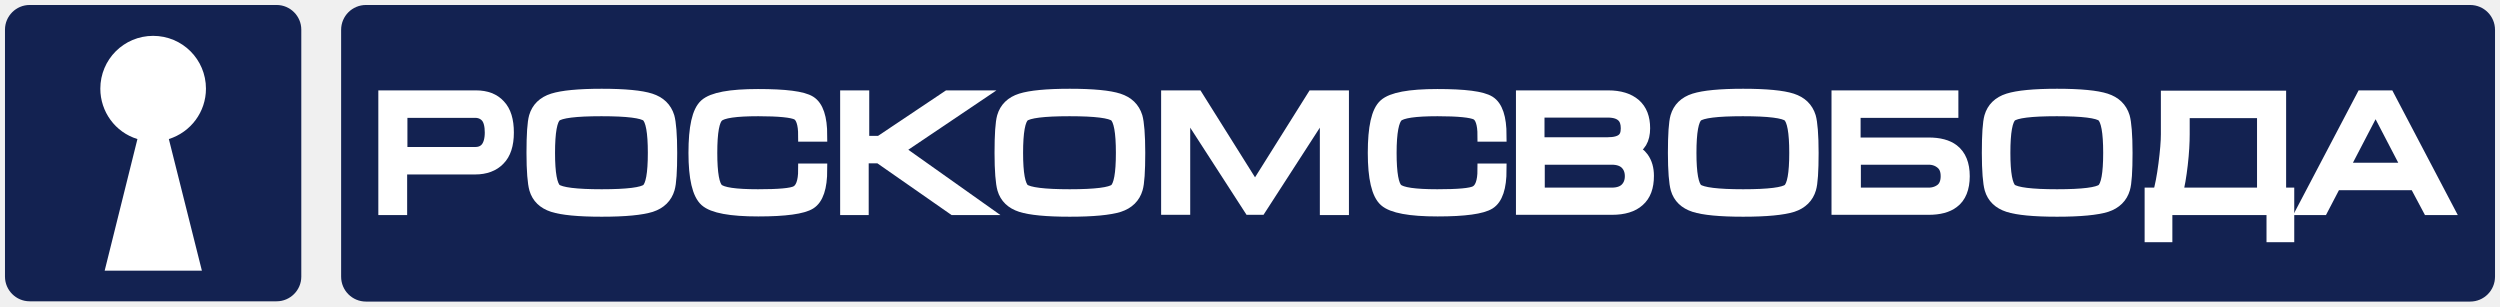
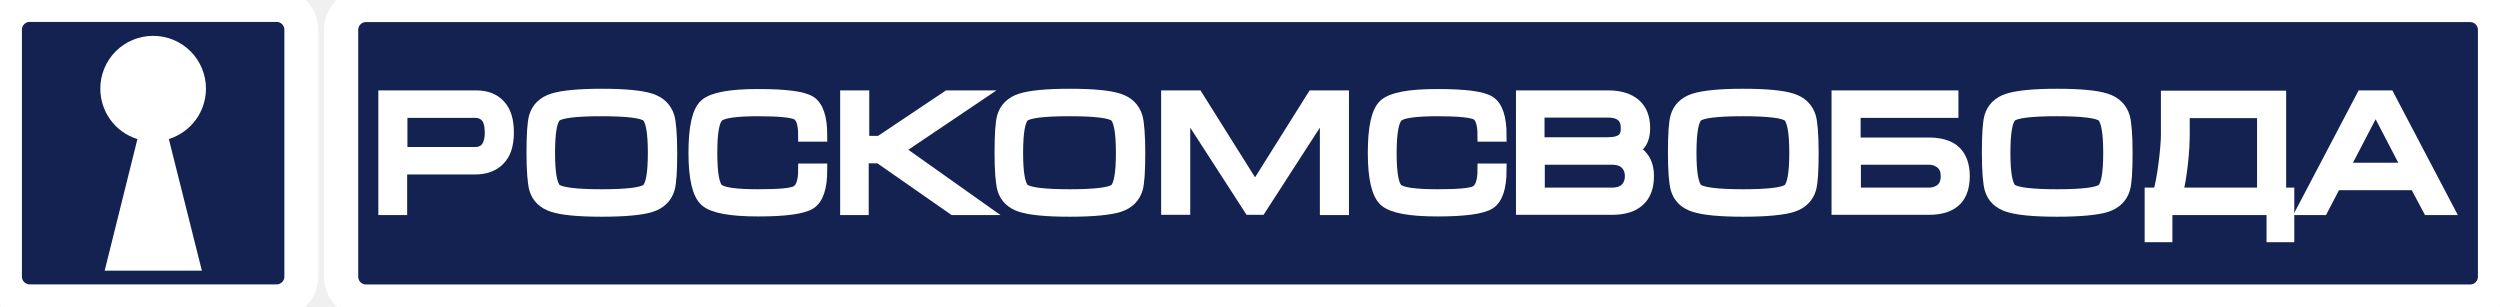
- <svg xmlns="http://www.w3.org/2000/svg" height="61.556" width="502" xml:space="preserve" viewBox="0 0 502 61.556" y="0px" x="0px" id="Слой_1" version="1.1">
-   <defs id="defs71" />
-   <style id="style2" type="text/css">
- 	.st0{fill:#132251;stroke:#FFFFFF;stroke-width:6.8;stroke-miterlimit:10;}
- 	.st1{fill:#132251;stroke:#FFFFFF;stroke-width:6.87;stroke-miterlimit:10;}
- 	.st2{enable-background:new    ;}
- 	.st3{fill:#FFFFFF;}
- 	.st4{fill:none;stroke:#FFFFFF;stroke-width:4.54;stroke-miterlimit:10;}
- </style>
-   <path style="fill:#132251;stroke:none;stroke-width:3.698;stroke-miterlimit:10" id="path6" d="m 5.949,1 h 49.603 c 2.719,0 4.949,2.23 4.949,4.949 v 0 49.603 c 0,2.719 -2.23,4.949 -4.949,4.949 v 0 H 5.949 C 3.23,60.502 1,58.272 1,55.552 v 0 V 5.949 C 1,3.23 3.23,1 5.949,1 Z" class="st0" />
-   <path style="fill:#132251;stroke:none;stroke-width:3.737;stroke-miterlimit:10" id="path8" d="M 73.501,1 H 495.996 C 498.77,1 501,3.23 501,6.004 v 49.549 c 0,2.774 -2.23,5.004 -5.004,5.004 H 73.501 c -2.774,0 -5.004,-2.23 -5.004,-5.004 V 6.004 C 68.497,3.23 70.727,1 73.501,1 Z" class="st1" />
-   <g style="enable-background:new" transform="matrix(0.5438921,0,0,0.5438921,-1.937017,-1.937017)" id="g36" class="st2">
-     <path style="fill:#ffffff" id="path10" d="M 145.5,80.7 V 39.2 h 33.8 c 3.7,0 6.6,1.1 8.6,3.3 2.1,2.2 3.1,5.5 3.1,10 0,4.5 -1.1,7.8 -3.2,9.9 -2.1,2.2 -5.1,3.3 -8.8,3.3 h -27.4 v 15 z m 6.2,-20.6 H 179 c 1.8,0 3.2,-0.6 4.2,-1.8 1,-1.2 1.6,-3.2 1.6,-5.8 0,-2.6 -0.5,-4.6 -1.5,-5.8 -1,-1.2 -2.5,-1.9 -4.3,-1.9 h -27.3 z" class="st3" />
-     <path style="fill:#ffffff" id="path12" d="m 225.7,81.3 c -8.6,0 -14.6,-0.6 -18,-1.7 -3.4,-1.1 -5.6,-3.2 -6.5,-6.3 -0.6,-2.1 -1,-6.6 -1,-13.3 0,-6.8 0.3,-11.2 0.9,-13.3 0.9,-3.1 3.1,-5.3 6.6,-6.4 3.5,-1.1 9.5,-1.7 18,-1.7 8.6,0 14.6,0.6 18,1.7 3.4,1.1 5.6,3.2 6.6,6.4 0.6,2.1 1,6.6 1,13.3 0,6.8 -0.3,11.2 -0.9,13.2 -0.9,3.1 -3.1,5.3 -6.5,6.4 -3.5,1.1 -9.5,1.7 -18.2,1.7 z m 0,-5.6 c 9.5,0 15.1,-0.7 16.8,-2.1 1.7,-1.4 2.5,-5.9 2.5,-13.6 0,-7.7 -0.8,-12.2 -2.5,-13.7 -1.7,-1.4 -7.3,-2.1 -16.9,-2.1 -9.6,0 -15.2,0.7 -16.9,2.1 -1.7,1.4 -2.5,6 -2.5,13.7 0,7.6 0.8,12.1 2.5,13.6 1.9,1.4 7.5,2.1 17,2.1 z" class="st3" />
-     <path style="fill:#ffffff" id="path14" d="m 266.1,60 c 0,7.6 0.8,12.1 2.4,13.5 1.6,1.5 6.6,2.2 14.9,2.2 7.7,0 12.4,-0.4 14.1,-1.3 2,-1 3,-3.7 3,-8.2 h 6.2 c 0,6.6 -1.4,10.7 -4.1,12.4 -2.7,1.7 -9.1,2.6 -19.1,2.6 -10.2,0 -16.7,-1.2 -19.4,-3.6 -2.7,-2.4 -4.1,-8.3 -4.1,-17.6 0,-9.4 1.3,-15.3 4,-17.7 2.7,-2.4 9.1,-3.6 19.4,-3.6 10.1,0 16.5,0.8 19.2,2.5 2.7,1.7 4.1,5.8 4.1,12.4 h -6.2 c 0,-4.4 -0.9,-7.1 -2.7,-8 -1.8,-0.9 -6.6,-1.4 -14.3,-1.4 -8.3,0 -13.3,0.7 -14.9,2.2 -1.7,1.4 -2.5,5.9 -2.5,13.6 z" class="st3" />
-     <path style="fill:#ffffff" id="path16" d="M 316,80.7 V 39.2 h 6.2 V 56 h 6.2 L 353.5,39.2 H 364 l -29.1,19.6 30.9,21.9 H 355.6 L 328.2,61.6 H 322 v 19.1 z" class="st3" />
-     <path style="fill:#ffffff" id="path18" d="m 398.5,81.3 c -8.6,0 -14.6,-0.6 -18,-1.7 -3.4,-1.1 -5.6,-3.2 -6.5,-6.3 -0.6,-2.1 -1,-6.6 -1,-13.3 0,-6.8 0.3,-11.2 0.9,-13.3 0.9,-3.1 3.1,-5.3 6.6,-6.4 3.5,-1.1 9.5,-1.7 18,-1.7 8.6,0 14.6,0.6 18,1.7 3.4,1.1 5.6,3.2 6.6,6.4 0.6,2.1 1,6.6 1,13.3 0,6.8 -0.3,11.2 -0.9,13.2 -0.9,3.1 -3.1,5.3 -6.5,6.4 -3.5,1.1 -9.6,1.7 -18.2,1.7 z m 0,-5.6 c 9.5,0 15.1,-0.7 16.8,-2.1 1.7,-1.4 2.5,-5.9 2.5,-13.6 0,-7.7 -0.8,-12.2 -2.5,-13.7 -1.7,-1.4 -7.3,-2.1 -16.9,-2.1 -9.6,0 -15.2,0.7 -16.9,2.1 -1.7,1.4 -2.5,6 -2.5,13.7 0,7.6 0.8,12.1 2.5,13.6 1.9,1.4 7.5,2.1 17,2.1 z" class="st3" />
-     <path style="fill:#ffffff" id="path20" d="m 445.5,39.2 21.4,34.1 21.4,-34.1 h 11 v 41.5 h -6.2 v -36 H 492 L 468.8,80.6 H 465 L 441.8,44.7 h -1.1 v 35.9 h -6.2 V 39.2 Z" class="st3" />
-     <path style="fill:#ffffff" id="path22" d="m 516.9,60 c 0,7.6 0.8,12.1 2.4,13.5 1.6,1.5 6.6,2.2 14.9,2.2 7.7,0 12.4,-0.4 14.1,-1.3 2,-1 3,-3.7 3,-8.2 h 6.2 c 0,6.6 -1.4,10.7 -4.1,12.4 -2.7,1.7 -9.1,2.6 -19.1,2.6 -10.2,0 -16.7,-1.2 -19.4,-3.6 -2.7,-2.4 -4.1,-8.3 -4.1,-17.6 0,-9.4 1.3,-15.3 4,-17.7 2.7,-2.4 9.1,-3.6 19.4,-3.6 10.1,0 16.5,0.8 19.2,2.5 2.7,1.7 4.1,5.8 4.1,12.4 h -6.2 c 0,-4.4 -0.9,-7.1 -2.7,-8 -1.8,-0.9 -6.6,-1.4 -14.3,-1.4 -8.3,0 -13.3,0.7 -14.9,2.2 -1.6,1.5 -2.5,5.9 -2.5,13.6 z" class="st3" />
-     <path style="fill:#ffffff" id="path24" d="m 611.9,68.5 c 0,4.1 -1.1,7.1 -3.4,9.1 -2.2,2 -5.5,3 -9.8,3 H 565.5 V 39.2 h 31.8 c 4.2,0 7.5,1 9.8,3 2.3,2 3.4,4.9 3.4,8.7 0,4.2 -1.6,6.8 -4.7,8 1.8,0.6 3.2,1.6 4.2,3 1.3,1.8 1.9,4 1.9,6.6 z m -7.7,-17.6 c 0,-1.9 -0.5,-3.4 -1.5,-4.4 -1.2,-1.2 -3,-1.8 -5.6,-1.8 h -25.6 v 11.8 h 25.6 c 2.6,0 4.4,-0.5 5.5,-1.4 1.1,-0.9 1.6,-2.2 1.6,-4.2 z m -32.6,11.2 v 13 h 27 c 2.3,0 4.1,-0.6 5.3,-1.8 1.2,-1.2 1.8,-2.8 1.8,-4.7 0,-1.9 -0.6,-3.5 -1.8,-4.7 -1.2,-1.2 -3,-1.8 -5.3,-1.8 z" class="st3" />
-     <path style="fill:#ffffff" id="path26" d="m 647.1,81.3 c -8.6,0 -14.6,-0.6 -18,-1.7 -3.4,-1.1 -5.6,-3.2 -6.5,-6.3 -0.6,-2.1 -1,-6.6 -1,-13.3 0,-6.8 0.3,-11.2 0.9,-13.3 0.9,-3.1 3.1,-5.3 6.6,-6.4 3.5,-1.1 9.5,-1.7 18,-1.7 8.6,0 14.6,0.6 18,1.7 3.4,1.1 5.6,3.2 6.6,6.4 0.6,2.1 1,6.6 1,13.3 0,6.8 -0.3,11.2 -0.9,13.2 -0.9,3.1 -3.1,5.3 -6.5,6.4 -3.5,1.1 -9.6,1.7 -18.2,1.7 z m 0,-5.6 c 9.5,0 15.1,-0.7 16.8,-2.1 1.7,-1.4 2.5,-5.9 2.5,-13.6 0,-7.7 -0.8,-12.2 -2.5,-13.7 -1.7,-1.4 -7.3,-2.1 -16.9,-2.1 -9.6,0 -15.2,0.7 -16.9,2.1 -1.7,1.4 -2.5,6 -2.5,13.7 0,7.6 0.8,12.1 2.5,13.6 1.9,1.4 7.5,2.1 17,2.1 z" class="st3" />
-     <path style="fill:#ffffff" id="path28" d="m 682,39.2 h 42.3 v 5.6 h -36.1 v 11.8 h 27.4 c 3.9,0 6.9,0.8 9,2.4 2.6,2 3.9,5.2 3.9,9.6 0,4.4 -1.3,7.7 -3.9,9.6 -2.1,1.6 -5.1,2.4 -9,2.4 H 682 Z m 40.3,29.4 c 0,-2.1 -0.6,-3.7 -1.9,-4.8 -1.3,-1.1 -2.9,-1.7 -4.8,-1.7 h -27.3 v 13 h 27.3 c 1.9,0 3.6,-0.6 4.9,-1.7 1.2,-1.1 1.8,-2.7 1.8,-4.8 z" class="st3" />
-     <path style="fill:#ffffff" id="path30" d="m 763,81.3 c -8.6,0 -14.6,-0.6 -18,-1.7 -3.4,-1.1 -5.6,-3.2 -6.5,-6.3 -0.6,-2.1 -1,-6.6 -1,-13.3 0,-6.8 0.3,-11.2 0.9,-13.3 0.9,-3.1 3.1,-5.3 6.6,-6.4 3.5,-1.1 9.5,-1.7 18,-1.7 8.6,0 14.6,0.6 18,1.7 3.4,1.1 5.6,3.2 6.6,6.4 0.6,2.1 1,6.6 1,13.3 0,6.8 -0.3,11.2 -0.9,13.2 -0.9,3.1 -3.1,5.3 -6.5,6.4 -3.5,1.1 -9.6,1.7 -18.2,1.7 z m 0,-5.6 c 9.5,0 15.1,-0.7 16.8,-2.1 1.7,-1.4 2.5,-5.9 2.5,-13.6 0,-7.7 -0.8,-12.2 -2.5,-13.7 -1.7,-1.4 -7.3,-2.1 -16.9,-2.1 -9.6,0 -15.2,0.7 -16.9,2.1 -1.7,1.4 -2.5,6 -2.5,13.7 0,7.6 0.8,12.1 2.5,13.6 1.9,1.4 7.5,2.1 17,2.1 z" class="st3" />
-     <path style="fill:#ffffff" id="path32" d="M 803.6,53.1 V 39.3 h 41.7 v 35.8 h 3 v 15.6 h -5.7 v -10 h -39.3 v 10 h -5.7 V 75.1 h 3 c 0.8,-2.7 1.5,-6.3 2.1,-11 0.6,-4.7 0.9,-8.3 0.9,-11 z m 35.5,-8.2 h -29.4 v 8.2 c 0,3.1 -0.2,6.9 -0.7,11.2 -0.5,4.3 -1.1,7.9 -1.9,10.8 h 32 z" class="st3" />
-     <path style="fill:#ffffff" id="path34" d="m 885.4,39.2 21.8,41.5 h -7 l -4.9,-9.2 h -29.6 l -4.8,9.2 h -7 l 21.8,-41.5 z m 7.3,26.7 -11.3,-21.7 h -1.6 l -11.3,21.7 z" class="st3" />
+ <svg xmlns="http://www.w3.org/2000/svg" height="61.556" width="502" viewBox="0 0 502 61.556" id="Слой_1">
+   <style id="style2">.st0,.st1{fill:#132251;stroke:#fff;stroke-width:6.8;stroke-miterlimit:10}.st1{stroke-width:6.87}.st2{enable-background:new}.st3{fill:#fff}.st4{fill:none;stroke:#fff;stroke-width:4.54;stroke-miterlimit:10}</style>
+   <path id="path6" d="M5.95 1h49.602c2.72 0 4.95 2.23 4.95 4.95v49.602c0 2.72-2.23 4.95-4.95 4.95H5.95C3.23 60.502 1 58.272 1 55.552V5.95C1 3.23 3.23 1 5.95 1z" class="st0" fill="#132251" stroke-width="3.698" stroke-miterlimit="10" />
+   <path id="path8" d="M73.5 1h422.496A4.99 4.99 0 0 1 501 6.004v49.548a4.99 4.99 0 0 1-5.004 5.004H73.501a4.99 4.99 0 0 1-5.004-5.004V6.004A4.99 4.99 0 0 1 73.501 1z" class="st1" fill="#132251" stroke-width="3.737" stroke-miterlimit="10" />
+   <g transform="matrix(.5439 0 0 .5439 -1.937 -1.937)" id="g36" class="st2">
+     <path id="path10" d="M145.5 80.7V39.2h33.8c3.7 0 6.6 1.1 8.6 3.3 2.1 2.2 3.1 5.5 3.1 10s-1.1 7.8-3.2 9.9c-2.1 2.2-5.1 3.3-8.8 3.3h-27.4v15zm6.2-20.6H179c1.8 0 3.2-.6 4.2-1.8 1-1.2 1.6-3.2 1.6-5.8 0-2.6-.5-4.6-1.5-5.8-1-1.2-2.5-1.9-4.3-1.9h-27.3z" class="st3" fill="#fff" />
+     <path id="path12" d="M225.7 81.3c-8.6 0-14.6-.6-18-1.7-3.4-1.1-5.6-3.2-6.5-6.3-.6-2.1-1-6.6-1-13.3 0-6.8.3-11.2.9-13.3.9-3.1 3.1-5.3 6.6-6.4 3.5-1.1 9.5-1.7 18-1.7 8.6 0 14.6.6 18 1.7 3.4 1.1 5.6 3.2 6.6 6.4.6 2.1 1 6.6 1 13.3 0 6.8-.3 11.2-.9 13.2-.9 3.1-3.1 5.3-6.5 6.4-3.5 1.1-9.5 1.7-18.2 1.7zm0-5.6c9.5 0 15.1-.7 16.8-2.1 1.7-1.4 2.5-5.9 2.5-13.6 0-7.7-.8-12.2-2.5-13.7-1.7-1.4-7.3-2.1-16.9-2.1-9.6 0-15.2.7-16.9 2.1-1.7 1.4-2.5 6-2.5 13.7 0 7.6.8 12.1 2.5 13.6 1.9 1.4 7.5 2.1 17 2.1z" class="st3" fill="#fff" />
+     <path id="path14" d="M266.1 60c0 7.6.8 12.1 2.4 13.5 1.6 1.5 6.6 2.2 14.9 2.2 7.7 0 12.4-.4 14.1-1.3 2-1 3-3.7 3-8.2h6.2c0 6.6-1.4 10.7-4.1 12.4-2.7 1.7-9.1 2.6-19.1 2.6-10.2 0-16.7-1.2-19.4-3.6-2.7-2.4-4.1-8.3-4.1-17.6 0-9.4 1.3-15.3 4-17.7 2.7-2.4 9.1-3.6 19.4-3.6 10.1 0 16.5.8 19.2 2.5 2.7 1.7 4.1 5.8 4.1 12.4h-6.2c0-4.4-.9-7.1-2.7-8-1.8-.9-6.6-1.4-14.3-1.4-8.3 0-13.3.7-14.9 2.2-1.7 1.4-2.5 5.9-2.5 13.6z" class="st3" fill="#fff" />
+     <path id="path16" d="M316 80.7V39.2h6.2V56h6.2l25.1-16.8H364l-29.1 19.6 30.9 21.9h-10.2l-27.4-19.1H322v19.1z" class="st3" fill="#fff" />
+     <path id="path18" d="M398.5 81.3c-8.6 0-14.6-.6-18-1.7-3.4-1.1-5.6-3.2-6.5-6.3-.6-2.1-1-6.6-1-13.3 0-6.8.3-11.2.9-13.3.9-3.1 3.1-5.3 6.6-6.4 3.5-1.1 9.5-1.7 18-1.7 8.6 0 14.6.6 18 1.7 3.4 1.1 5.6 3.2 6.6 6.4.6 2.1 1 6.6 1 13.3 0 6.8-.3 11.2-.9 13.2-.9 3.1-3.1 5.3-6.5 6.4-3.5 1.1-9.6 1.7-18.2 1.7zm0-5.6c9.5 0 15.1-.7 16.8-2.1 1.7-1.4 2.5-5.9 2.5-13.6 0-7.7-.8-12.2-2.5-13.7-1.7-1.4-7.3-2.1-16.9-2.1-9.6 0-15.2.7-16.9 2.1-1.7 1.4-2.5 6-2.5 13.7 0 7.6.8 12.1 2.5 13.6 1.9 1.4 7.5 2.1 17 2.1z" class="st3" fill="#fff" />
+     <path id="path20" d="M445.5 39.2l21.4 34.1 21.4-34.1h11v41.5h-6.2v-36H492l-23.2 35.9H465l-23.2-35.9h-1.1v35.9h-6.2V39.2z" class="st3" fill="#fff" />
+     <path id="path22" d="M516.9 60c0 7.6.8 12.1 2.4 13.5 1.6 1.5 6.6 2.2 14.9 2.2 7.7 0 12.4-.4 14.1-1.3 2-1 3-3.7 3-8.2h6.2c0 6.6-1.4 10.7-4.1 12.4-2.7 1.7-9.1 2.6-19.1 2.6-10.2 0-16.7-1.2-19.4-3.6-2.7-2.4-4.1-8.3-4.1-17.6 0-9.4 1.3-15.3 4-17.7 2.7-2.4 9.1-3.6 19.4-3.6 10.1 0 16.5.8 19.2 2.5 2.7 1.7 4.1 5.8 4.1 12.4h-6.2c0-4.4-.9-7.1-2.7-8-1.8-.9-6.6-1.4-14.3-1.4-8.3 0-13.3.7-14.9 2.2-1.6 1.5-2.5 5.9-2.5 13.6z" class="st3" fill="#fff" />
+     <path id="path24" d="M611.9 68.5c0 4.1-1.1 7.1-3.4 9.1-2.2 2-5.5 3-9.8 3h-33.2V39.2h31.8c4.2 0 7.5 1 9.8 3 2.3 2 3.4 4.9 3.4 8.7 0 4.2-1.6 6.8-4.7 8 1.8.6 3.2 1.6 4.2 3 1.3 1.8 1.9 4 1.9 6.6zm-7.7-17.6c0-1.9-.5-3.4-1.5-4.4-1.2-1.2-3-1.8-5.6-1.8h-25.6v11.8h25.6c2.6 0 4.4-.5 5.5-1.4 1.1-.9 1.6-2.2 1.6-4.2zm-32.6 11.2v13h27c2.3 0 4.1-.6 5.3-1.8 1.2-1.2 1.8-2.8 1.8-4.7 0-1.9-.6-3.5-1.8-4.7-1.2-1.2-3-1.8-5.3-1.8z" class="st3" fill="#fff" />
+     <path id="path26" d="M647.1 81.3c-8.6 0-14.6-.6-18-1.7-3.4-1.1-5.6-3.2-6.5-6.3-.6-2.1-1-6.6-1-13.3 0-6.8.3-11.2.9-13.3.9-3.1 3.1-5.3 6.6-6.4 3.5-1.1 9.5-1.7 18-1.7 8.6 0 14.6.6 18 1.7 3.4 1.1 5.6 3.2 6.6 6.4.6 2.1 1 6.6 1 13.3 0 6.8-.3 11.2-.9 13.2-.9 3.1-3.1 5.3-6.5 6.4-3.5 1.1-9.6 1.7-18.2 1.7zm0-5.6c9.5 0 15.1-.7 16.8-2.1 1.7-1.4 2.5-5.9 2.5-13.6 0-7.7-.8-12.2-2.5-13.7-1.7-1.4-7.3-2.1-16.9-2.1-9.6 0-15.2.7-16.9 2.1-1.7 1.4-2.5 6-2.5 13.7 0 7.6.8 12.1 2.5 13.6 1.9 1.4 7.5 2.1 17 2.1z" class="st3" fill="#fff" />
+     <path id="path28" d="M682 39.2h42.3v5.6h-36.1v11.8h27.4c3.9 0 6.9.8 9 2.4 2.6 2 3.9 5.2 3.9 9.6 0 4.4-1.3 7.7-3.9 9.6-2.1 1.6-5.1 2.4-9 2.4H682zm40.3 29.4c0-2.1-.6-3.7-1.9-4.8-1.3-1.1-2.9-1.7-4.8-1.7h-27.3v13h27.3c1.9 0 3.6-.6 4.9-1.7 1.2-1.1 1.8-2.7 1.8-4.8z" class="st3" fill="#fff" />
+     <path id="path30" d="M763 81.3c-8.6 0-14.6-.6-18-1.7-3.4-1.1-5.6-3.2-6.5-6.3-.6-2.1-1-6.6-1-13.3 0-6.8.3-11.2.9-13.3.9-3.1 3.1-5.3 6.6-6.4 3.5-1.1 9.5-1.7 18-1.7 8.6 0 14.6.6 18 1.7 3.4 1.1 5.6 3.2 6.6 6.4.6 2.1 1 6.6 1 13.3 0 6.8-.3 11.2-.9 13.2-.9 3.1-3.1 5.3-6.5 6.4-3.5 1.1-9.6 1.7-18.2 1.7zm0-5.6c9.5 0 15.1-.7 16.8-2.1 1.7-1.4 2.5-5.9 2.5-13.6 0-7.7-.8-12.2-2.5-13.7-1.7-1.4-7.3-2.1-16.9-2.1-9.6 0-15.2.7-16.9 2.1-1.7 1.4-2.5 6-2.5 13.7 0 7.6.8 12.1 2.5 13.6 1.9 1.4 7.5 2.1 17 2.1z" class="st3" fill="#fff" />
+     <path id="path32" d="M803.6 53.1V39.3h41.7v35.8h3v15.6h-5.7v-10h-39.3v10h-5.7V75.1h3c.8-2.7 1.5-6.3 2.1-11 .6-4.7.9-8.3.9-11zm35.5-8.2h-29.4v8.2c0 3.1-.2 6.9-.7 11.2-.5 4.3-1.1 7.9-1.9 10.8h32z" class="st3" fill="#fff" />
+     <path id="path34" d="M885.4 39.2l21.8 41.5h-7l-4.9-9.2h-29.6l-4.8 9.2h-7l21.8-41.5zm7.3 26.7l-11.3-21.7h-1.6l-11.3 21.7z" class="st3" fill="#fff" />
  </g>
-   <g style="enable-background:new" transform="matrix(0.5438921,0,0,0.5438921,-1.933365,-1.937017)" id="g64" class="st2">
-     <path style="fill:none;stroke:#ffffff;stroke-width:4.54;stroke-miterlimit:10" id="path38" d="M 145.5,80.7 V 39.2 h 33.8 c 3.7,0 6.6,1.1 8.6,3.3 2.1,2.2 3.1,5.5 3.1,10 0,4.5 -1.1,7.8 -3.2,9.9 -2.1,2.2 -5.1,3.3 -8.8,3.3 h -27.4 v 15 z m 6.2,-20.6 H 179 c 1.8,0 3.2,-0.6 4.2,-1.8 1,-1.2 1.6,-3.2 1.6,-5.8 0,-2.6 -0.5,-4.6 -1.5,-5.8 -1,-1.2 -2.5,-1.9 -4.3,-1.9 h -27.3 z" class="st4" />
-     <path style="fill:none;stroke:#ffffff;stroke-width:4.54;stroke-miterlimit:10" id="path40" d="m 225.7,81.3 c -8.6,0 -14.6,-0.6 -18,-1.7 -3.4,-1.1 -5.6,-3.2 -6.5,-6.3 -0.6,-2.1 -1,-6.6 -1,-13.3 0,-6.8 0.3,-11.2 0.9,-13.3 0.9,-3.1 3.1,-5.3 6.6,-6.4 3.5,-1.1 9.5,-1.7 18,-1.7 8.6,0 14.6,0.6 18,1.7 3.4,1.1 5.6,3.2 6.6,6.4 0.6,2.1 1,6.6 1,13.3 0,6.8 -0.3,11.2 -0.9,13.2 -0.9,3.1 -3.1,5.3 -6.5,6.4 -3.5,1.1 -9.5,1.7 -18.2,1.7 z m 0,-5.6 c 9.5,0 15.1,-0.7 16.8,-2.1 1.7,-1.4 2.5,-5.9 2.5,-13.6 0,-7.7 -0.8,-12.2 -2.5,-13.7 -1.7,-1.4 -7.3,-2.1 -16.9,-2.1 -9.6,0 -15.2,0.7 -16.9,2.1 -1.7,1.4 -2.5,6 -2.5,13.7 0,7.6 0.8,12.1 2.5,13.6 1.9,1.4 7.5,2.1 17,2.1 z" class="st4" />
-     <path style="fill:none;stroke:#ffffff;stroke-width:4.54;stroke-miterlimit:10" id="path42" d="m 266.1,60 c 0,7.6 0.8,12.1 2.4,13.5 1.6,1.5 6.6,2.2 14.9,2.2 7.7,0 12.4,-0.4 14.1,-1.3 2,-1 3,-3.7 3,-8.2 h 6.2 c 0,6.6 -1.4,10.7 -4.1,12.4 -2.7,1.7 -9.1,2.6 -19.1,2.6 -10.2,0 -16.7,-1.2 -19.4,-3.6 -2.7,-2.4 -4.1,-8.3 -4.1,-17.6 0,-9.4 1.3,-15.3 4,-17.7 2.7,-2.4 9.1,-3.6 19.4,-3.6 10.1,0 16.5,0.8 19.2,2.5 2.7,1.7 4.1,5.8 4.1,12.4 h -6.2 c 0,-4.4 -0.9,-7.1 -2.7,-8 -1.8,-0.9 -6.6,-1.4 -14.3,-1.4 -8.3,0 -13.3,0.7 -14.9,2.2 -1.7,1.4 -2.5,5.9 -2.5,13.6 z" class="st4" />
-     <path style="fill:none;stroke:#ffffff;stroke-width:4.54;stroke-miterlimit:10" id="path44" d="M 316,80.7 V 39.2 h 6.2 V 56 h 6.2 L 353.5,39.2 H 364 l -29.1,19.6 30.9,21.9 H 355.6 L 328.2,61.6 H 322 v 19.1 z" class="st4" />
-     <path style="fill:none;stroke:#ffffff;stroke-width:4.54;stroke-miterlimit:10" id="path46" d="m 398.5,81.3 c -8.6,0 -14.6,-0.6 -18,-1.7 -3.4,-1.1 -5.6,-3.2 -6.5,-6.3 -0.6,-2.1 -1,-6.6 -1,-13.3 0,-6.8 0.3,-11.2 0.9,-13.3 0.9,-3.1 3.1,-5.3 6.6,-6.4 3.5,-1.1 9.5,-1.7 18,-1.7 8.6,0 14.6,0.6 18,1.7 3.4,1.1 5.6,3.2 6.6,6.4 0.6,2.1 1,6.6 1,13.3 0,6.8 -0.3,11.2 -0.9,13.2 -0.9,3.1 -3.1,5.3 -6.5,6.4 -3.5,1.1 -9.6,1.7 -18.2,1.7 z m 0,-5.6 c 9.5,0 15.1,-0.7 16.8,-2.1 1.7,-1.4 2.5,-5.9 2.5,-13.6 0,-7.7 -0.8,-12.2 -2.5,-13.7 -1.7,-1.4 -7.3,-2.1 -16.9,-2.1 -9.6,0 -15.2,0.7 -16.9,2.1 -1.7,1.4 -2.5,6 -2.5,13.7 0,7.6 0.8,12.1 2.5,13.6 1.9,1.4 7.5,2.1 17,2.1 z" class="st4" />
-     <path style="fill:none;stroke:#ffffff;stroke-width:4.54;stroke-miterlimit:10" id="path48" d="m 445.5,39.2 21.4,34.1 21.4,-34.1 h 11 v 41.5 h -6.2 v -36 H 492 L 468.8,80.6 H 465 L 441.8,44.7 h -1.1 v 35.9 h -6.2 V 39.2 Z" class="st4" />
-     <path style="fill:none;stroke:#ffffff;stroke-width:4.54;stroke-miterlimit:10" id="path50" d="m 516.9,60 c 0,7.6 0.8,12.1 2.4,13.5 1.6,1.5 6.6,2.2 14.9,2.2 7.7,0 12.4,-0.4 14.1,-1.3 2,-1 3,-3.7 3,-8.2 h 6.2 c 0,6.6 -1.4,10.7 -4.1,12.4 -2.7,1.7 -9.1,2.6 -19.1,2.6 -10.2,0 -16.7,-1.2 -19.4,-3.6 -2.7,-2.4 -4.1,-8.3 -4.1,-17.6 0,-9.4 1.3,-15.3 4,-17.7 2.7,-2.4 9.1,-3.6 19.4,-3.6 10.1,0 16.5,0.8 19.2,2.5 2.7,1.7 4.1,5.8 4.1,12.4 h -6.2 c 0,-4.4 -0.9,-7.1 -2.7,-8 -1.8,-0.9 -6.6,-1.4 -14.3,-1.4 -8.3,0 -13.3,0.7 -14.9,2.2 -1.6,1.5 -2.5,5.9 -2.5,13.6 z" class="st4" />
-     <path style="fill:none;stroke:#ffffff;stroke-width:4.54;stroke-miterlimit:10" id="path52" d="m 611.9,68.5 c 0,4.1 -1.1,7.1 -3.4,9.1 -2.2,2 -5.5,3 -9.8,3 H 565.5 V 39.2 h 31.8 c 4.2,0 7.5,1 9.8,3 2.3,2 3.4,4.9 3.4,8.7 0,4.2 -1.6,6.8 -4.7,8 1.8,0.6 3.2,1.6 4.2,3 1.3,1.8 1.9,4 1.9,6.6 z m -7.7,-17.6 c 0,-1.9 -0.5,-3.4 -1.5,-4.4 -1.2,-1.2 -3,-1.8 -5.6,-1.8 h -25.6 v 11.8 h 25.6 c 2.6,0 4.4,-0.5 5.5,-1.4 1.1,-0.9 1.6,-2.2 1.6,-4.2 z m -32.6,11.2 v 13 h 27 c 2.3,0 4.1,-0.6 5.3,-1.8 1.2,-1.2 1.8,-2.8 1.8,-4.7 0,-1.9 -0.6,-3.5 -1.8,-4.7 -1.2,-1.2 -3,-1.8 -5.3,-1.8 z" class="st4" />
-     <path style="fill:none;stroke:#ffffff;stroke-width:4.54;stroke-miterlimit:10" id="path54" d="m 647.1,81.3 c -8.6,0 -14.6,-0.6 -18,-1.7 -3.4,-1.1 -5.6,-3.2 -6.5,-6.3 -0.6,-2.1 -1,-6.6 -1,-13.3 0,-6.8 0.3,-11.2 0.9,-13.3 0.9,-3.1 3.1,-5.3 6.6,-6.4 3.5,-1.1 9.5,-1.7 18,-1.7 8.6,0 14.6,0.6 18,1.7 3.4,1.1 5.6,3.2 6.6,6.4 0.6,2.1 1,6.6 1,13.3 0,6.8 -0.3,11.2 -0.9,13.2 -0.9,3.1 -3.1,5.3 -6.5,6.4 -3.5,1.1 -9.6,1.7 -18.2,1.7 z m 0,-5.6 c 9.5,0 15.1,-0.7 16.8,-2.1 1.7,-1.4 2.5,-5.9 2.5,-13.6 0,-7.7 -0.8,-12.2 -2.5,-13.7 -1.7,-1.4 -7.3,-2.1 -16.9,-2.1 -9.6,0 -15.2,0.7 -16.9,2.1 -1.7,1.4 -2.5,6 -2.5,13.7 0,7.6 0.8,12.1 2.5,13.6 1.9,1.4 7.5,2.1 17,2.1 z" class="st4" />
-     <path style="fill:none;stroke:#ffffff;stroke-width:4.54;stroke-miterlimit:10" id="path56" d="m 682,39.2 h 42.3 v 5.6 h -36.1 v 11.8 h 27.4 c 3.9,0 6.9,0.8 9,2.4 2.6,2 3.9,5.2 3.9,9.6 0,4.4 -1.3,7.7 -3.9,9.6 -2.1,1.6 -5.1,2.4 -9,2.4 H 682 Z m 40.3,29.4 c 0,-2.1 -0.6,-3.7 -1.9,-4.8 -1.3,-1.1 -2.9,-1.7 -4.8,-1.7 h -27.3 v 13 h 27.3 c 1.9,0 3.6,-0.6 4.9,-1.7 1.2,-1.1 1.8,-2.7 1.8,-4.8 z" class="st4" />
-     <path style="fill:none;stroke:#ffffff;stroke-width:4.54;stroke-miterlimit:10" id="path58" d="m 763,81.3 c -8.6,0 -14.6,-0.6 -18,-1.7 -3.4,-1.1 -5.6,-3.2 -6.5,-6.3 -0.6,-2.1 -1,-6.6 -1,-13.3 0,-6.8 0.3,-11.2 0.9,-13.3 0.9,-3.1 3.1,-5.3 6.6,-6.4 3.5,-1.1 9.5,-1.7 18,-1.7 8.6,0 14.6,0.6 18,1.7 3.4,1.1 5.6,3.2 6.6,6.4 0.6,2.1 1,6.6 1,13.3 0,6.8 -0.3,11.2 -0.9,13.2 -0.9,3.1 -3.1,5.3 -6.5,6.4 -3.5,1.1 -9.6,1.7 -18.2,1.7 z m 0,-5.6 c 9.5,0 15.1,-0.7 16.8,-2.1 1.7,-1.4 2.5,-5.9 2.5,-13.6 0,-7.7 -0.8,-12.2 -2.5,-13.7 -1.7,-1.4 -7.3,-2.1 -16.9,-2.1 -9.6,0 -15.2,0.7 -16.9,2.1 -1.7,1.4 -2.5,6 -2.5,13.7 0,7.6 0.8,12.1 2.5,13.6 1.9,1.4 7.5,2.1 17,2.1 z" class="st4" />
-     <path style="fill:none;stroke:#ffffff;stroke-width:4.54;stroke-miterlimit:10" id="path60" d="M 803.6,53.1 V 39.3 h 41.7 v 35.8 h 3 v 15.6 h -5.7 v -10 h -39.3 v 10 h -5.7 V 75.1 h 3 c 0.8,-2.7 1.5,-6.3 2.1,-11 0.6,-4.7 0.9,-8.3 0.9,-11 z m 35.5,-8.2 h -29.4 v 8.2 c 0,3.1 -0.2,6.9 -0.7,11.2 -0.5,4.3 -1.1,7.9 -1.9,10.8 h 32 z" class="st4" />
-     <path style="fill:none;stroke:#ffffff;stroke-width:4.54;stroke-miterlimit:10" id="path62" d="m 885.4,39.2 21.8,41.5 h -7 l -4.9,-9.2 h -29.6 l -4.8,9.2 h -7 l 21.8,-41.5 z m 7.3,26.7 -11.3,-21.7 h -1.6 l -11.3,21.7 z" class="st4" />
+   <g transform="matrix(.5439 0 0 .5439 -1.933 -1.937)" id="g64" class="st2">
+     <path id="path38" d="M145.5 80.7V39.2h33.8c3.7 0 6.6 1.1 8.6 3.3 2.1 2.2 3.1 5.5 3.1 10s-1.1 7.8-3.2 9.9c-2.1 2.2-5.1 3.3-8.8 3.3h-27.4v15zm6.2-20.6H179c1.8 0 3.2-.6 4.2-1.8 1-1.2 1.6-3.2 1.6-5.8 0-2.6-.5-4.6-1.5-5.8-1-1.2-2.5-1.9-4.3-1.9h-27.3z" class="st4" fill="none" stroke="#fff" stroke-width="4.54" stroke-miterlimit="10" />
+     <path id="path40" d="M225.7 81.3c-8.6 0-14.6-.6-18-1.7-3.4-1.1-5.6-3.2-6.5-6.3-.6-2.1-1-6.6-1-13.3 0-6.8.3-11.2.9-13.3.9-3.1 3.1-5.3 6.6-6.4 3.5-1.1 9.5-1.7 18-1.7 8.6 0 14.6.6 18 1.7 3.4 1.1 5.6 3.2 6.6 6.4.6 2.1 1 6.6 1 13.3 0 6.8-.3 11.2-.9 13.2-.9 3.1-3.1 5.3-6.5 6.4-3.5 1.1-9.5 1.7-18.2 1.7zm0-5.6c9.5 0 15.1-.7 16.8-2.1 1.7-1.4 2.5-5.9 2.5-13.6 0-7.7-.8-12.2-2.5-13.7-1.7-1.4-7.3-2.1-16.9-2.1-9.6 0-15.2.7-16.9 2.1-1.7 1.4-2.5 6-2.5 13.7 0 7.6.8 12.1 2.5 13.6 1.9 1.4 7.5 2.1 17 2.1z" class="st4" fill="none" stroke="#fff" stroke-width="4.54" stroke-miterlimit="10" />
+     <path id="path42" d="M266.1 60c0 7.6.8 12.1 2.4 13.5 1.6 1.5 6.6 2.2 14.9 2.2 7.7 0 12.4-.4 14.1-1.3 2-1 3-3.7 3-8.2h6.2c0 6.6-1.4 10.7-4.1 12.4-2.7 1.7-9.1 2.6-19.1 2.6-10.2 0-16.7-1.2-19.4-3.6-2.7-2.4-4.1-8.3-4.1-17.6 0-9.4 1.3-15.3 4-17.7 2.7-2.4 9.1-3.6 19.4-3.6 10.1 0 16.5.8 19.2 2.5 2.7 1.7 4.1 5.8 4.1 12.4h-6.2c0-4.4-.9-7.1-2.7-8-1.8-.9-6.6-1.4-14.3-1.4-8.3 0-13.3.7-14.9 2.2-1.7 1.4-2.5 5.9-2.5 13.6z" class="st4" fill="none" stroke="#fff" stroke-width="4.54" stroke-miterlimit="10" />
+     <path id="path44" d="M316 80.7V39.2h6.2V56h6.2l25.1-16.8H364l-29.1 19.6 30.9 21.9h-10.2l-27.4-19.1H322v19.1z" class="st4" fill="none" stroke="#fff" stroke-width="4.54" stroke-miterlimit="10" />
+     <path id="path46" d="M398.5 81.3c-8.6 0-14.6-.6-18-1.7-3.4-1.1-5.6-3.2-6.5-6.3-.6-2.1-1-6.6-1-13.3 0-6.8.3-11.2.9-13.3.9-3.1 3.1-5.3 6.6-6.4 3.5-1.1 9.5-1.7 18-1.7 8.6 0 14.6.6 18 1.7 3.4 1.1 5.6 3.2 6.6 6.4.6 2.1 1 6.6 1 13.3 0 6.8-.3 11.2-.9 13.2-.9 3.1-3.1 5.3-6.5 6.4-3.5 1.1-9.6 1.7-18.2 1.7zm0-5.6c9.5 0 15.1-.7 16.8-2.1 1.7-1.4 2.5-5.9 2.5-13.6 0-7.7-.8-12.2-2.5-13.7-1.7-1.4-7.3-2.1-16.9-2.1-9.6 0-15.2.7-16.9 2.1-1.7 1.4-2.5 6-2.5 13.7 0 7.6.8 12.1 2.5 13.6 1.9 1.4 7.5 2.1 17 2.1z" class="st4" fill="none" stroke="#fff" stroke-width="4.54" stroke-miterlimit="10" />
+     <path id="path48" d="M445.5 39.2l21.4 34.1 21.4-34.1h11v41.5h-6.2v-36H492l-23.2 35.9H465l-23.2-35.9h-1.1v35.9h-6.2V39.2z" class="st4" fill="none" stroke="#fff" stroke-width="4.54" stroke-miterlimit="10" />
+     <path id="path50" d="M516.9 60c0 7.6.8 12.1 2.4 13.5 1.6 1.5 6.6 2.2 14.9 2.2 7.7 0 12.4-.4 14.1-1.3 2-1 3-3.7 3-8.2h6.2c0 6.6-1.4 10.7-4.1 12.4-2.7 1.7-9.1 2.6-19.1 2.6-10.2 0-16.7-1.2-19.4-3.6-2.7-2.4-4.1-8.3-4.1-17.6 0-9.4 1.3-15.3 4-17.7 2.7-2.4 9.1-3.6 19.4-3.6 10.1 0 16.5.8 19.2 2.5 2.7 1.7 4.1 5.8 4.1 12.4h-6.2c0-4.4-.9-7.1-2.7-8-1.8-.9-6.6-1.4-14.3-1.4-8.3 0-13.3.7-14.9 2.2-1.6 1.5-2.5 5.9-2.5 13.6z" class="st4" fill="none" stroke="#fff" stroke-width="4.54" stroke-miterlimit="10" />
+     <path id="path52" d="M611.9 68.5c0 4.1-1.1 7.1-3.4 9.1-2.2 2-5.5 3-9.8 3h-33.2V39.2h31.8c4.2 0 7.5 1 9.8 3 2.3 2 3.4 4.9 3.4 8.7 0 4.2-1.6 6.8-4.7 8 1.8.6 3.2 1.6 4.2 3 1.3 1.8 1.9 4 1.9 6.6zm-7.7-17.6c0-1.9-.5-3.4-1.5-4.4-1.2-1.2-3-1.8-5.6-1.8h-25.6v11.8h25.6c2.6 0 4.4-.5 5.5-1.4 1.1-.9 1.6-2.2 1.6-4.2zm-32.6 11.2v13h27c2.3 0 4.1-.6 5.3-1.8 1.2-1.2 1.8-2.8 1.8-4.7 0-1.9-.6-3.5-1.8-4.7-1.2-1.2-3-1.8-5.3-1.8z" class="st4" fill="none" stroke="#fff" stroke-width="4.54" stroke-miterlimit="10" />
+     <path id="path54" d="M647.1 81.3c-8.6 0-14.6-.6-18-1.7-3.4-1.1-5.6-3.2-6.5-6.3-.6-2.1-1-6.6-1-13.3 0-6.8.3-11.2.9-13.3.9-3.1 3.1-5.3 6.6-6.4 3.5-1.1 9.5-1.7 18-1.7 8.6 0 14.6.6 18 1.7 3.4 1.1 5.6 3.2 6.6 6.4.6 2.1 1 6.6 1 13.3 0 6.8-.3 11.2-.9 13.2-.9 3.1-3.1 5.3-6.5 6.4-3.5 1.1-9.6 1.7-18.2 1.7zm0-5.6c9.5 0 15.1-.7 16.8-2.1 1.7-1.4 2.5-5.9 2.5-13.6 0-7.7-.8-12.2-2.5-13.7-1.7-1.4-7.3-2.1-16.9-2.1-9.6 0-15.2.7-16.9 2.1-1.7 1.4-2.5 6-2.5 13.7 0 7.6.8 12.1 2.5 13.6 1.9 1.4 7.5 2.1 17 2.1z" class="st4" fill="none" stroke="#fff" stroke-width="4.54" stroke-miterlimit="10" />
+     <path id="path56" d="M682 39.2h42.3v5.6h-36.1v11.8h27.4c3.9 0 6.9.8 9 2.4 2.6 2 3.9 5.2 3.9 9.6 0 4.4-1.3 7.7-3.9 9.6-2.1 1.6-5.1 2.4-9 2.4H682zm40.3 29.4c0-2.1-.6-3.7-1.9-4.8-1.3-1.1-2.9-1.7-4.8-1.7h-27.3v13h27.3c1.9 0 3.6-.6 4.9-1.7 1.2-1.1 1.8-2.7 1.8-4.8z" class="st4" fill="none" stroke="#fff" stroke-width="4.54" stroke-miterlimit="10" />
+     <path id="path58" d="M763 81.3c-8.6 0-14.6-.6-18-1.7-3.4-1.1-5.6-3.2-6.5-6.3-.6-2.1-1-6.6-1-13.3 0-6.8.3-11.2.9-13.3.9-3.1 3.1-5.3 6.6-6.4 3.5-1.1 9.5-1.7 18-1.7 8.6 0 14.6.6 18 1.7 3.4 1.1 5.6 3.2 6.6 6.4.6 2.1 1 6.6 1 13.3 0 6.8-.3 11.2-.9 13.2-.9 3.1-3.1 5.3-6.5 6.4-3.5 1.1-9.6 1.7-18.2 1.7zm0-5.6c9.5 0 15.1-.7 16.8-2.1 1.7-1.4 2.5-5.9 2.5-13.6 0-7.7-.8-12.2-2.5-13.7-1.7-1.4-7.3-2.1-16.9-2.1-9.6 0-15.2.7-16.9 2.1-1.7 1.4-2.5 6-2.5 13.7 0 7.6.8 12.1 2.5 13.6 1.9 1.4 7.5 2.1 17 2.1z" class="st4" fill="none" stroke="#fff" stroke-width="4.54" stroke-miterlimit="10" />
+     <path id="path60" d="M803.6 53.1V39.3h41.7v35.8h3v15.6h-5.7v-10h-39.3v10h-5.7V75.1h3c.8-2.7 1.5-6.3 2.1-11 .6-4.7.9-8.3.9-11zm35.5-8.2h-29.4v8.2c0 3.1-.2 6.9-.7 11.2-.5 4.3-1.1 7.9-1.9 10.8h32z" class="st4" fill="none" stroke="#fff" stroke-width="4.54" stroke-miterlimit="10" />
+     <path id="path62" d="M885.4 39.2l21.8 41.5h-7l-4.9-9.2h-29.6l-4.8 9.2h-7l21.8-41.5zm7.3 26.7l-11.3-21.7h-1.6l-11.3 21.7z" class="st4" fill="none" stroke="#fff" stroke-width="4.54" stroke-miterlimit="10" />
  </g>
-   <path style="fill:#ffffff;stroke-width:0.544" id="path66" d="m 41.357,17.806 c 0,-5.874 -4.732,-10.606 -10.606,-10.606 -5.874,0 -10.606,4.732 -10.606,10.606 0,4.623 2.991,8.757 7.451,10.116 L 21.015,54.356 H 40.541 L 33.905,27.923 c 4.46,-1.414 7.451,-5.493 7.451,-10.116 z" class="st3" />
+   <path id="path66" d="M41.357 17.806A10.585 10.585 0 0 0 30.75 7.2a10.585 10.585 0 0 0-10.606 10.606c0 4.623 2.991 8.757 7.451 10.117l-6.58 26.433H40.54l-6.636-26.433c4.46-1.414 7.452-5.494 7.452-10.117z" class="st3" fill="#fff" stroke-width=".544" />
</svg>
